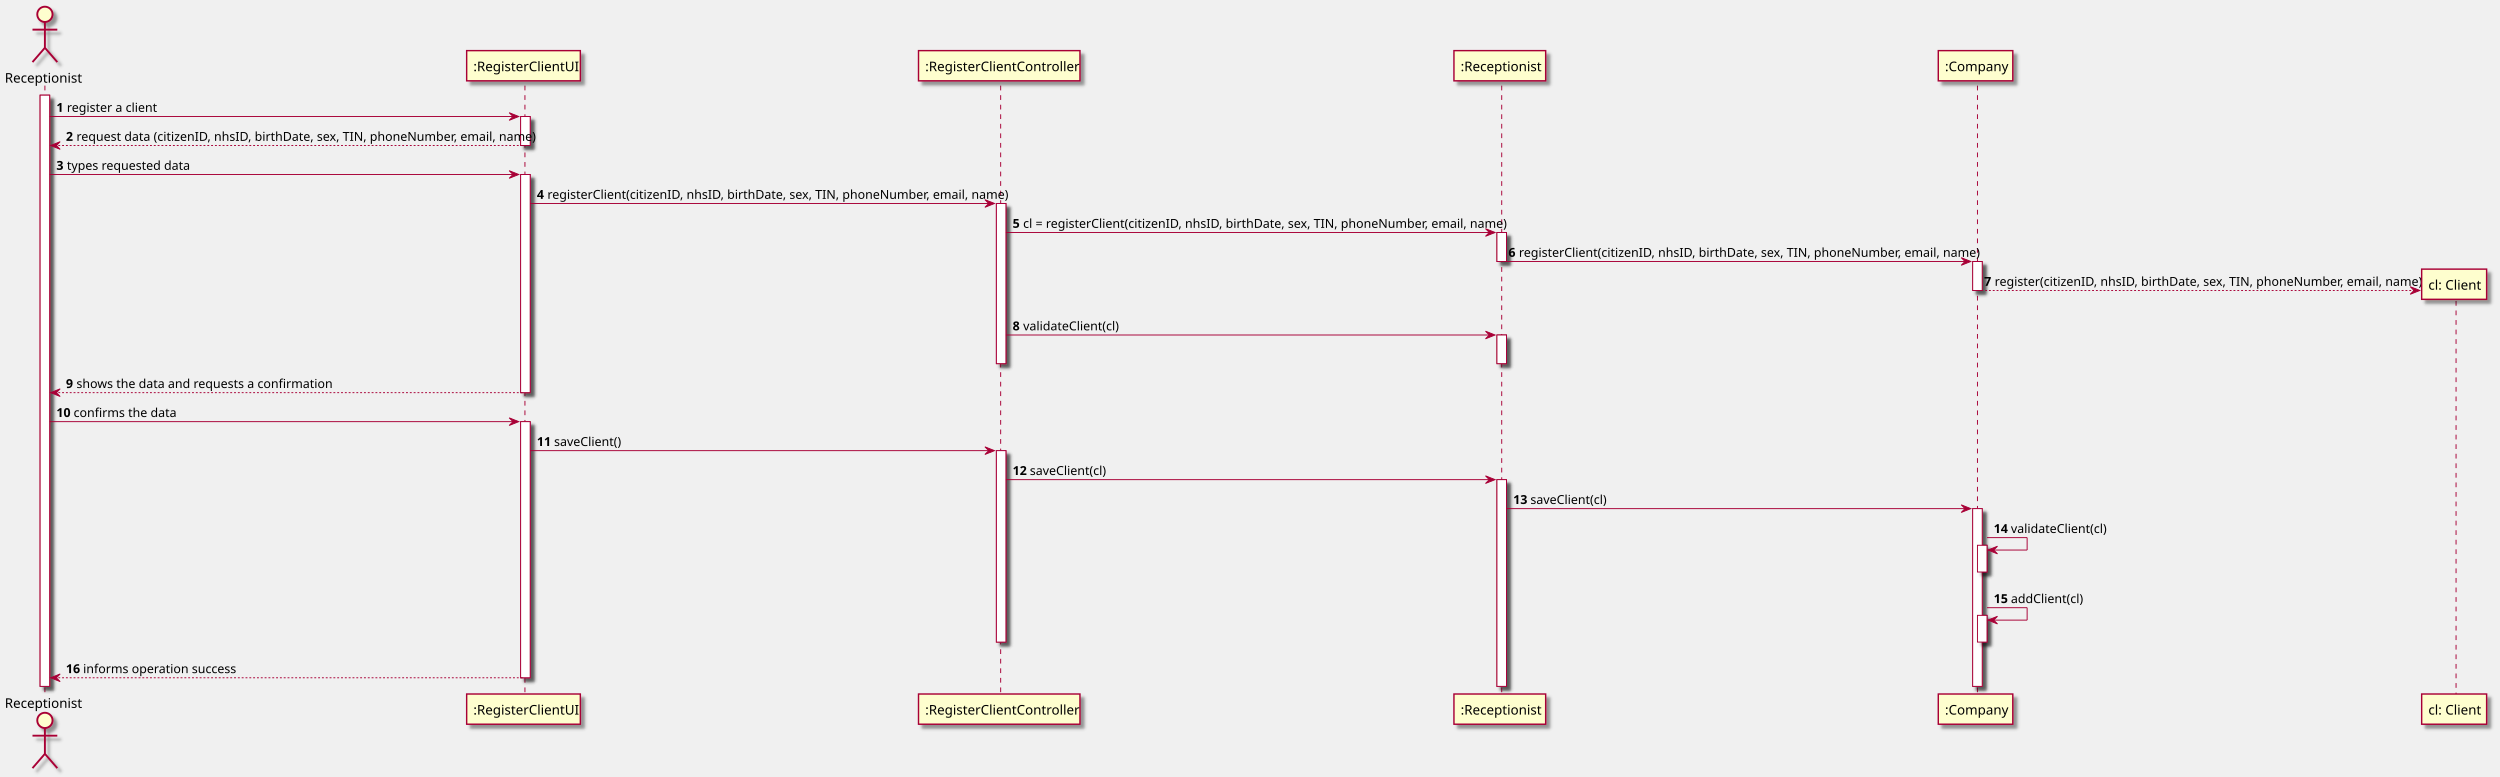
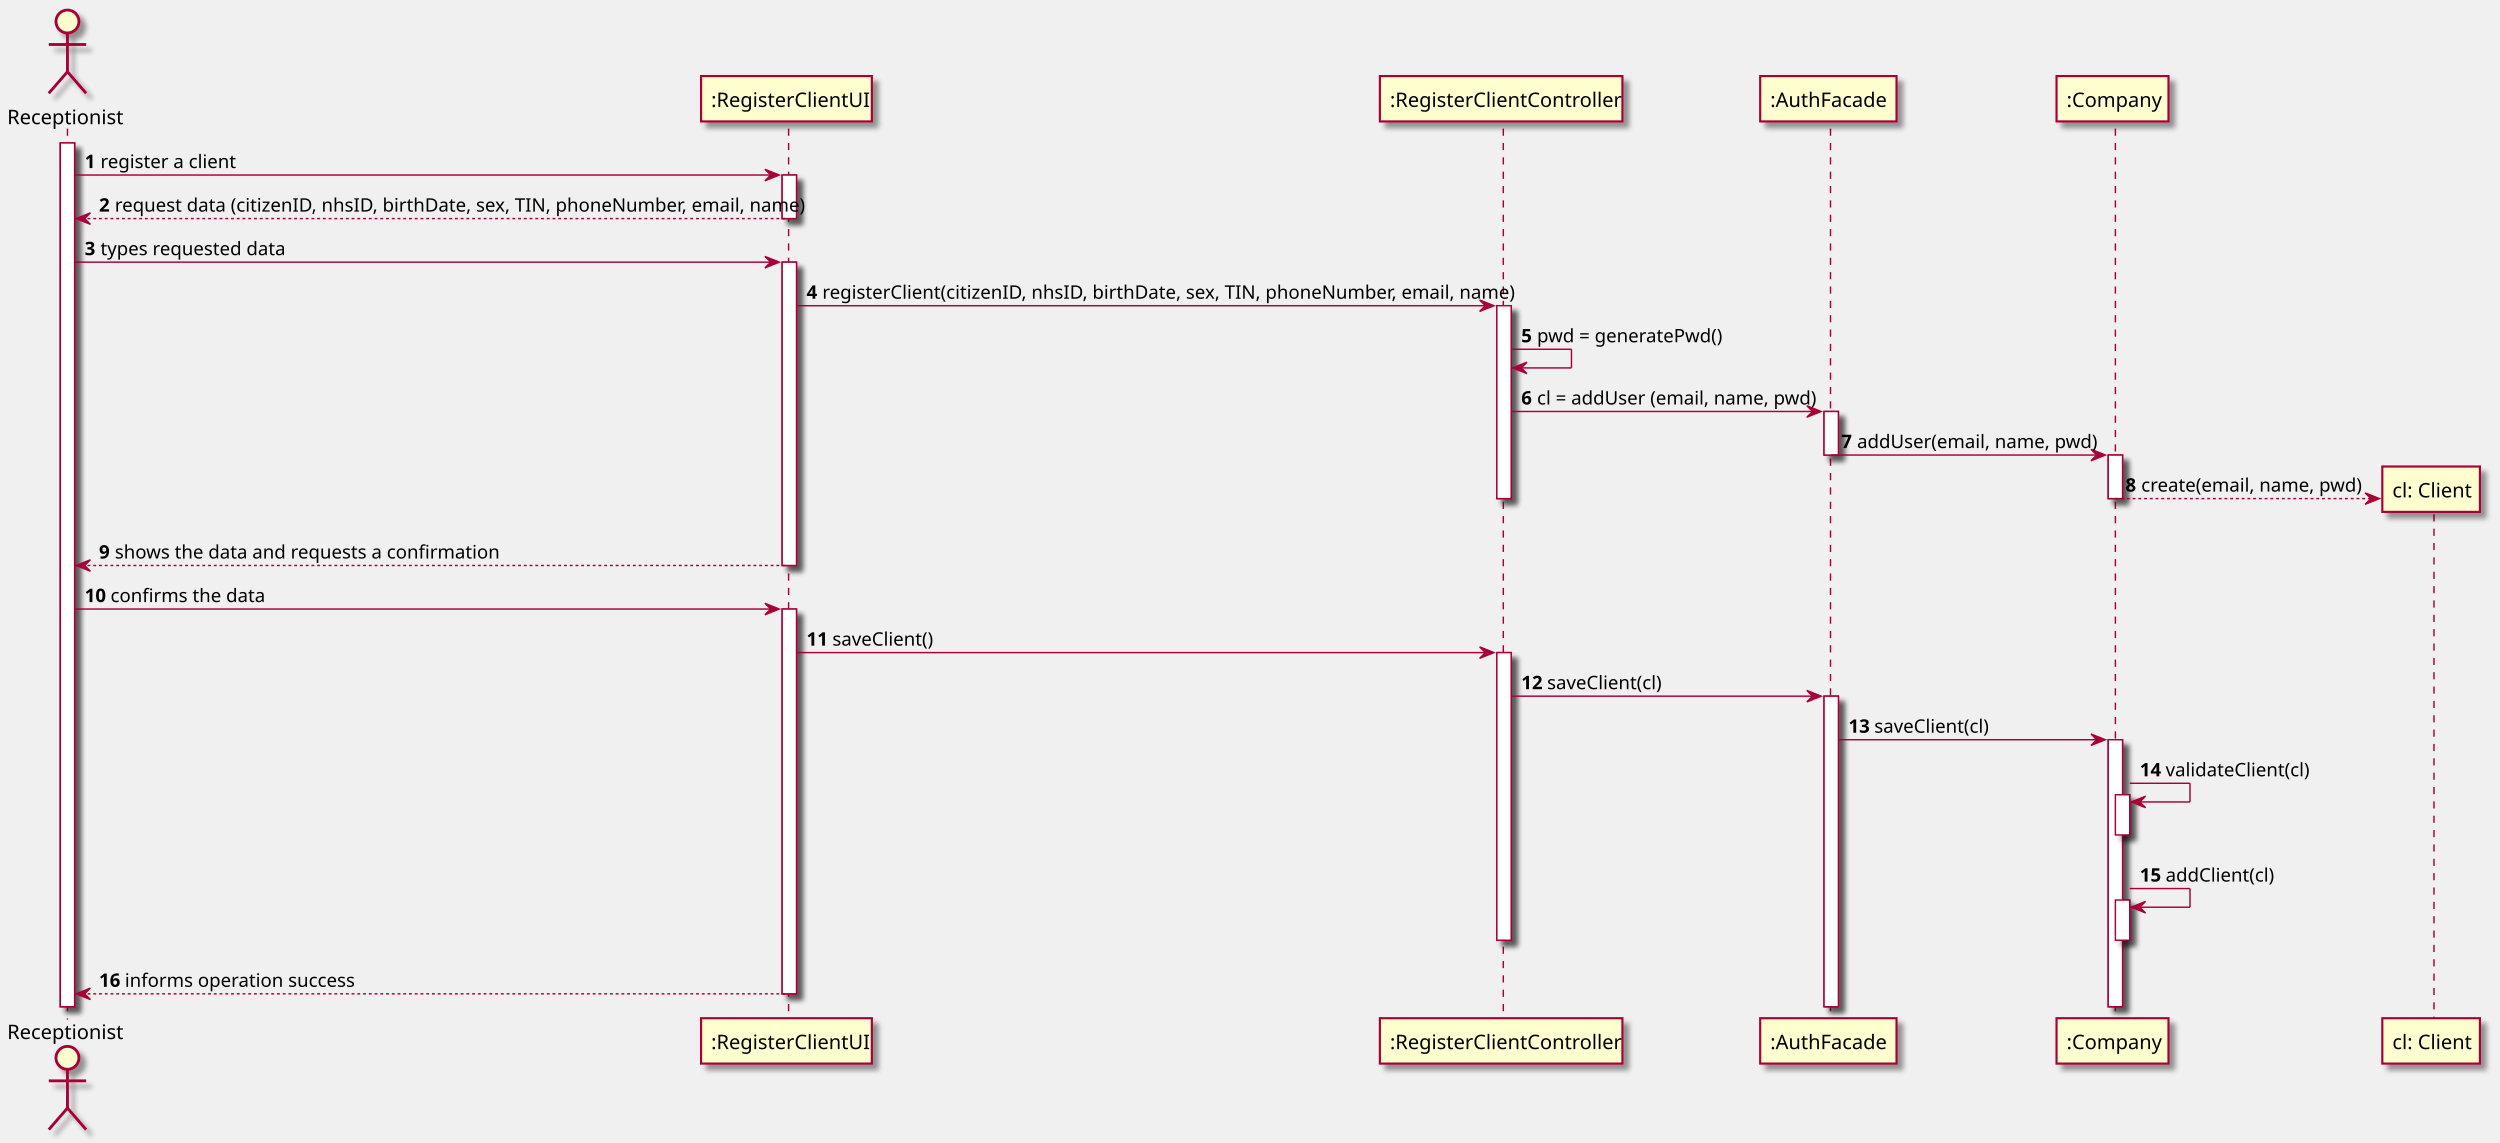
- <svg xmlns="http://www.w3.org/2000/svg" contentScriptType="application/ecmascript" contentStyleType="text/css" height="813px" preserveAspectRatio="none" style="width:2617px;height:813px;" version="1.1" viewBox="0 0 2617 813" width="2617px" zoomAndPan="magnify">
+ <svg xmlns="http://www.w3.org/2000/svg" contentScriptType="application/ecmascript" contentStyleType="text/css" height="796px" preserveAspectRatio="none" style="width:1742px;height:796px;" version="1.1" viewBox="0 0 1742 796" width="1742px" zoomAndPan="magnify">
  <defs>
-     <filter height="300%" id="fdkm8s56i7z54" width="300%" x="-1" y="-1">
+     <filter height="300%" id="fdp20mp8r92ll" width="300%" x="-1" y="-1">
      <feGaussianBlur result="blurOut" stdDeviation="2.0" />
      <feColorMatrix in="blurOut" result="blurOut2" type="matrix" values="0 0 0 0 0 0 0 0 0 0 0 0 0 0 0 0 0 0 .4 0" />
      <feOffset dx="4.0" dy="4.0" in="blurOut2" result="blurOut3" />
      <feBlend in="SourceGraphic" in2="blurOut3" mode="normal" />
    </filter>
  </defs>
  <g>
-     <rect fill="#FFFFFF" filter="url(#fdkm8s56i7z54)" height="618.883" style="stroke:#A80036;stroke-width:1.0;" width="10" x="42" y="99.609" />
-     <rect fill="#FFFFFF" filter="url(#fdkm8s56i7z54)" height="30.352" style="stroke:#A80036;stroke-width:1.0;" width="10" x="545" y="121.961" />
-     <rect fill="#FFFFFF" filter="url(#fdkm8s56i7z54)" height="228.367" style="stroke:#A80036;stroke-width:1.0;" width="10" x="545" y="182.664" />
-     <rect fill="#FFFFFF" filter="url(#fdkm8s56i7z54)" height="268.109" style="stroke:#A80036;stroke-width:1.0;" width="10" x="545" y="441.383" />
-     <rect fill="#FFFFFF" filter="url(#fdkm8s56i7z54)" height="167.664" style="stroke:#A80036;stroke-width:1.0;" width="10" x="1043" y="213.016" />
-     <rect fill="#FFFFFF" filter="url(#fdkm8s56i7z54)" height="200.406" style="stroke:#A80036;stroke-width:1.0;" width="10" x="1043" y="471.734" />
-     <rect fill="#FFFFFF" filter="url(#fdkm8s56i7z54)" height="30.352" style="stroke:#A80036;stroke-width:1.0;" width="10" x="1567" y="243.367" />
-     <rect fill="#FFFFFF" filter="url(#fdkm8s56i7z54)" height="30" style="stroke:#A80036;stroke-width:1.0;" width="10" x="1567" y="350.68" />
-     <rect fill="#FFFFFF" filter="url(#fdkm8s56i7z54)" height="216.406" style="stroke:#A80036;stroke-width:1.0;" width="10" x="1567" y="502.086" />
-     <rect fill="#FFFFFF" filter="url(#fdkm8s56i7z54)" height="30.352" style="stroke:#A80036;stroke-width:1.0;" width="10" x="2065" y="273.719" />
-     <rect fill="#FFFFFF" filter="url(#fdkm8s56i7z54)" height="186.055" style="stroke:#A80036;stroke-width:1.0;" width="10" x="2065" y="532.438" />
-     <rect fill="#FFFFFF" filter="url(#fdkm8s56i7z54)" height="28" style="stroke:#A80036;stroke-width:1.0;" width="10" x="2070" y="570.789" />
-     <rect fill="#FFFFFF" filter="url(#fdkm8s56i7z54)" height="28" style="stroke:#A80036;stroke-width:1.0;" width="10" x="2070" y="644.141" />
-     <line style="stroke:#A80036;stroke-width:1.0;stroke-dasharray:5.0,5.0;" x1="47" x2="47" y1="89.609" y2="727.492" />
-     <line style="stroke:#A80036;stroke-width:1.0;stroke-dasharray:5.0,5.0;" x1="549.5" x2="549.5" y1="89.609" y2="727.492" />
-     <line style="stroke:#A80036;stroke-width:1.0;stroke-dasharray:5.0,5.0;" x1="1047.5" x2="1047.5" y1="89.609" y2="727.492" />
-     <line style="stroke:#A80036;stroke-width:1.0;stroke-dasharray:5.0,5.0;" x1="1572" x2="1572" y1="89.609" y2="727.492" />
-     <line style="stroke:#A80036;stroke-width:1.0;stroke-dasharray:5.0,5.0;" x1="2070" x2="2070" y1="89.609" y2="727.492" />
-     <line style="stroke:#A80036;stroke-width:1.0;stroke-dasharray:5.0,5.0;" x1="2571" x2="2571" y1="315.023" y2="727.492" />
+     <rect fill="#FFFFFF" filter="url(#fdp20mp8r92ll)" height="601.883" style="stroke:#A80036;stroke-width:1.0;" width="10" x="42" y="99.609" />
+     <rect fill="#FFFFFF" filter="url(#fdp20mp8r92ll)" height="30.352" style="stroke:#A80036;stroke-width:1.0;" width="10" x="545" y="121.961" />
+     <rect fill="#FFFFFF" filter="url(#fdp20mp8r92ll)" height="211.367" style="stroke:#A80036;stroke-width:1.0;" width="10" x="545" y="182.664" />
+     <rect fill="#FFFFFF" filter="url(#fdp20mp8r92ll)" height="268.109" style="stroke:#A80036;stroke-width:1.0;" width="10" x="545" y="424.383" />
+     <rect fill="#FFFFFF" filter="url(#fdp20mp8r92ll)" height="134.406" style="stroke:#A80036;stroke-width:1.0;" width="10" x="1043" y="213.016" />
+     <rect fill="#FFFFFF" filter="url(#fdp20mp8r92ll)" height="200.406" style="stroke:#A80036;stroke-width:1.0;" width="10" x="1043" y="454.734" />
+     <rect fill="#FFFFFF" filter="url(#fdp20mp8r92ll)" height="30.352" style="stroke:#A80036;stroke-width:1.0;" width="10" x="1271" y="286.719" />
+     <rect fill="#FFFFFF" filter="url(#fdp20mp8r92ll)" height="216.406" style="stroke:#A80036;stroke-width:1.0;" width="10" x="1271" y="485.086" />
+     <rect fill="#FFFFFF" filter="url(#fdp20mp8r92ll)" height="30.352" style="stroke:#A80036;stroke-width:1.0;" width="10" x="1469" y="317.07" />
+     <rect fill="#FFFFFF" filter="url(#fdp20mp8r92ll)" height="186.055" style="stroke:#A80036;stroke-width:1.0;" width="10" x="1469" y="515.438" />
+     <rect fill="#FFFFFF" filter="url(#fdp20mp8r92ll)" height="28" style="stroke:#A80036;stroke-width:1.0;" width="10" x="1474" y="553.789" />
+     <rect fill="#FFFFFF" filter="url(#fdp20mp8r92ll)" height="28" style="stroke:#A80036;stroke-width:1.0;" width="10" x="1474" y="627.141" />
+     <line style="stroke:#A80036;stroke-width:1.0;stroke-dasharray:5.0,5.0;" x1="47" x2="47" y1="89.609" y2="710.492" />
+     <line style="stroke:#A80036;stroke-width:1.0;stroke-dasharray:5.0,5.0;" x1="549.5" x2="549.5" y1="89.609" y2="710.492" />
+     <line style="stroke:#A80036;stroke-width:1.0;stroke-dasharray:5.0,5.0;" x1="1047.5" x2="1047.5" y1="89.609" y2="710.492" />
+     <line style="stroke:#A80036;stroke-width:1.0;stroke-dasharray:5.0,5.0;" x1="1275.5" x2="1275.5" y1="89.609" y2="710.492" />
+     <line style="stroke:#A80036;stroke-width:1.0;stroke-dasharray:5.0,5.0;" x1="1474" x2="1474" y1="89.609" y2="710.492" />
+     <line style="stroke:#A80036;stroke-width:1.0;stroke-dasharray:5.0,5.0;" x1="1696" x2="1696" y1="358.375" y2="710.492" />
    <text fill="#000000" font-family="sans-serif" font-size="14" lengthAdjust="spacing" textLength="78" x="5" y="86.533">Receptionist</text>
-     <ellipse cx="47" cy="15" fill="#FEFECE" filter="url(#fdkm8s56i7z54)" rx="8" ry="8" style="stroke:#A80036;stroke-width:2.0;" />
-     <path d="M47,23 L47,50 M34,31 L60,31 M47,50 L34,65 M47,50 L60,65 " fill="none" filter="url(#fdkm8s56i7z54)" style="stroke:#A80036;stroke-width:2.0;" />
-     <text fill="#000000" font-family="sans-serif" font-size="14" lengthAdjust="spacing" textLength="78" x="5" y="741.025">Receptionist</text>
-     <ellipse cx="47" cy="754.102" fill="#FEFECE" filter="url(#fdkm8s56i7z54)" rx="8" ry="8" style="stroke:#A80036;stroke-width:2.0;" />
-     <path d="M47,762.102 L47,789.102 M34,770.102 L60,770.102 M47,789.102 L34,804.102 M47,789.102 L60,804.102 " fill="none" filter="url(#fdkm8s56i7z54)" style="stroke:#A80036;stroke-width:2.0;" />
-     <rect fill="#FEFECE" filter="url(#fdkm8s56i7z54)" height="31.609" style="stroke:#A80036;stroke-width:1.5;" width="119" x="488.5" y="53" />
+     <ellipse cx="47" cy="15" fill="#FEFECE" filter="url(#fdp20mp8r92ll)" rx="8" ry="8" style="stroke:#A80036;stroke-width:2.0;" />
+     <path d="M47,23 L47,50 M34,31 L60,31 M47,50 L34,65 M47,50 L60,65 " fill="none" filter="url(#fdp20mp8r92ll)" style="stroke:#A80036;stroke-width:2.0;" />
+     <text fill="#000000" font-family="sans-serif" font-size="14" lengthAdjust="spacing" textLength="78" x="5" y="724.025">Receptionist</text>
+     <ellipse cx="47" cy="737.102" fill="#FEFECE" filter="url(#fdp20mp8r92ll)" rx="8" ry="8" style="stroke:#A80036;stroke-width:2.0;" />
+     <path d="M47,745.102 L47,772.102 M34,753.102 L60,753.102 M47,772.102 L34,787.102 M47,772.102 L60,787.102 " fill="none" filter="url(#fdp20mp8r92ll)" style="stroke:#A80036;stroke-width:2.0;" />
+     <rect fill="#FEFECE" filter="url(#fdp20mp8r92ll)" height="31.609" style="stroke:#A80036;stroke-width:1.5;" width="119" x="488.5" y="53" />
    <text fill="#000000" font-family="sans-serif" font-size="14" lengthAdjust="spacing" textLength="105" x="495.5" y="74.533">:RegisterClientUI</text>
-     <rect fill="#FEFECE" filter="url(#fdkm8s56i7z54)" height="31.609" style="stroke:#A80036;stroke-width:1.5;" width="119" x="488.5" y="726.492" />
-     <text fill="#000000" font-family="sans-serif" font-size="14" lengthAdjust="spacing" textLength="105" x="495.5" y="748.025">:RegisterClientUI</text>
-     <rect fill="#FEFECE" filter="url(#fdkm8s56i7z54)" height="31.609" style="stroke:#A80036;stroke-width:1.5;" width="169" x="961.5" y="53" />
+     <rect fill="#FEFECE" filter="url(#fdp20mp8r92ll)" height="31.609" style="stroke:#A80036;stroke-width:1.5;" width="119" x="488.5" y="709.492" />
+     <text fill="#000000" font-family="sans-serif" font-size="14" lengthAdjust="spacing" textLength="105" x="495.5" y="731.025">:RegisterClientUI</text>
+     <rect fill="#FEFECE" filter="url(#fdp20mp8r92ll)" height="31.609" style="stroke:#A80036;stroke-width:1.5;" width="169" x="961.5" y="53" />
    <text fill="#000000" font-family="sans-serif" font-size="14" lengthAdjust="spacing" textLength="155" x="968.5" y="74.533">:RegisterClientController</text>
-     <rect fill="#FEFECE" filter="url(#fdkm8s56i7z54)" height="31.609" style="stroke:#A80036;stroke-width:1.5;" width="169" x="961.5" y="726.492" />
-     <text fill="#000000" font-family="sans-serif" font-size="14" lengthAdjust="spacing" textLength="155" x="968.5" y="748.025">:RegisterClientController</text>
-     <rect fill="#FEFECE" filter="url(#fdkm8s56i7z54)" height="31.609" style="stroke:#A80036;stroke-width:1.5;" width="96" x="1522" y="53" />
-     <text fill="#000000" font-family="sans-serif" font-size="14" lengthAdjust="spacing" textLength="82" x="1529" y="74.533">:Receptionist</text>
-     <rect fill="#FEFECE" filter="url(#fdkm8s56i7z54)" height="31.609" style="stroke:#A80036;stroke-width:1.5;" width="96" x="1522" y="726.492" />
-     <text fill="#000000" font-family="sans-serif" font-size="14" lengthAdjust="spacing" textLength="82" x="1529" y="748.025">:Receptionist</text>
-     <rect fill="#FEFECE" filter="url(#fdkm8s56i7z54)" height="31.609" style="stroke:#A80036;stroke-width:1.5;" width="78" x="2029" y="53" />
-     <text fill="#000000" font-family="sans-serif" font-size="14" lengthAdjust="spacing" textLength="64" x="2036" y="74.533">:Company</text>
-     <rect fill="#FEFECE" filter="url(#fdkm8s56i7z54)" height="31.609" style="stroke:#A80036;stroke-width:1.5;" width="78" x="2029" y="726.492" />
-     <text fill="#000000" font-family="sans-serif" font-size="14" lengthAdjust="spacing" textLength="64" x="2036" y="748.025">:Company</text>
-     <rect fill="#FEFECE" filter="url(#fdkm8s56i7z54)" height="31.609" style="stroke:#A80036;stroke-width:1.5;" width="68" x="2535" y="726.492" />
-     <text fill="#000000" font-family="sans-serif" font-size="14" lengthAdjust="spacing" textLength="54" x="2542" y="748.025">cl: Client</text>
-     <rect fill="#FFFFFF" filter="url(#fdkm8s56i7z54)" height="618.883" style="stroke:#A80036;stroke-width:1.0;" width="10" x="42" y="99.609" />
-     <rect fill="#FFFFFF" filter="url(#fdkm8s56i7z54)" height="30.352" style="stroke:#A80036;stroke-width:1.0;" width="10" x="545" y="121.961" />
-     <rect fill="#FFFFFF" filter="url(#fdkm8s56i7z54)" height="228.367" style="stroke:#A80036;stroke-width:1.0;" width="10" x="545" y="182.664" />
-     <rect fill="#FFFFFF" filter="url(#fdkm8s56i7z54)" height="268.109" style="stroke:#A80036;stroke-width:1.0;" width="10" x="545" y="441.383" />
-     <rect fill="#FFFFFF" filter="url(#fdkm8s56i7z54)" height="167.664" style="stroke:#A80036;stroke-width:1.0;" width="10" x="1043" y="213.016" />
-     <rect fill="#FFFFFF" filter="url(#fdkm8s56i7z54)" height="200.406" style="stroke:#A80036;stroke-width:1.0;" width="10" x="1043" y="471.734" />
-     <rect fill="#FFFFFF" filter="url(#fdkm8s56i7z54)" height="30.352" style="stroke:#A80036;stroke-width:1.0;" width="10" x="1567" y="243.367" />
-     <rect fill="#FFFFFF" filter="url(#fdkm8s56i7z54)" height="30" style="stroke:#A80036;stroke-width:1.0;" width="10" x="1567" y="350.68" />
-     <rect fill="#FFFFFF" filter="url(#fdkm8s56i7z54)" height="216.406" style="stroke:#A80036;stroke-width:1.0;" width="10" x="1567" y="502.086" />
-     <rect fill="#FFFFFF" filter="url(#fdkm8s56i7z54)" height="30.352" style="stroke:#A80036;stroke-width:1.0;" width="10" x="2065" y="273.719" />
-     <rect fill="#FFFFFF" filter="url(#fdkm8s56i7z54)" height="186.055" style="stroke:#A80036;stroke-width:1.0;" width="10" x="2065" y="532.438" />
-     <rect fill="#FFFFFF" filter="url(#fdkm8s56i7z54)" height="28" style="stroke:#A80036;stroke-width:1.0;" width="10" x="2070" y="570.789" />
-     <rect fill="#FFFFFF" filter="url(#fdkm8s56i7z54)" height="28" style="stroke:#A80036;stroke-width:1.0;" width="10" x="2070" y="644.141" />
+     <rect fill="#FEFECE" filter="url(#fdp20mp8r92ll)" height="31.609" style="stroke:#A80036;stroke-width:1.5;" width="169" x="961.5" y="709.492" />
+     <text fill="#000000" font-family="sans-serif" font-size="14" lengthAdjust="spacing" textLength="155" x="968.5" y="731.025">:RegisterClientController</text>
+     <rect fill="#FEFECE" filter="url(#fdp20mp8r92ll)" height="31.609" style="stroke:#A80036;stroke-width:1.5;" width="95" x="1226.5" y="53" />
+     <text fill="#000000" font-family="sans-serif" font-size="14" lengthAdjust="spacing" textLength="81" x="1233.5" y="74.533">:AuthFacade</text>
+     <rect fill="#FEFECE" filter="url(#fdp20mp8r92ll)" height="31.609" style="stroke:#A80036;stroke-width:1.5;" width="95" x="1226.5" y="709.492" />
+     <text fill="#000000" font-family="sans-serif" font-size="14" lengthAdjust="spacing" textLength="81" x="1233.5" y="731.025">:AuthFacade</text>
+     <rect fill="#FEFECE" filter="url(#fdp20mp8r92ll)" height="31.609" style="stroke:#A80036;stroke-width:1.5;" width="78" x="1433" y="53" />
+     <text fill="#000000" font-family="sans-serif" font-size="14" lengthAdjust="spacing" textLength="64" x="1440" y="74.533">:Company</text>
+     <rect fill="#FEFECE" filter="url(#fdp20mp8r92ll)" height="31.609" style="stroke:#A80036;stroke-width:1.5;" width="78" x="1433" y="709.492" />
+     <text fill="#000000" font-family="sans-serif" font-size="14" lengthAdjust="spacing" textLength="64" x="1440" y="731.025">:Company</text>
+     <rect fill="#FEFECE" filter="url(#fdp20mp8r92ll)" height="31.609" style="stroke:#A80036;stroke-width:1.5;" width="68" x="1660" y="709.492" />
+     <text fill="#000000" font-family="sans-serif" font-size="14" lengthAdjust="spacing" textLength="54" x="1667" y="731.025">cl: Client</text>
+     <rect fill="#FFFFFF" filter="url(#fdp20mp8r92ll)" height="601.883" style="stroke:#A80036;stroke-width:1.0;" width="10" x="42" y="99.609" />
+     <rect fill="#FFFFFF" filter="url(#fdp20mp8r92ll)" height="30.352" style="stroke:#A80036;stroke-width:1.0;" width="10" x="545" y="121.961" />
+     <rect fill="#FFFFFF" filter="url(#fdp20mp8r92ll)" height="211.367" style="stroke:#A80036;stroke-width:1.0;" width="10" x="545" y="182.664" />
+     <rect fill="#FFFFFF" filter="url(#fdp20mp8r92ll)" height="268.109" style="stroke:#A80036;stroke-width:1.0;" width="10" x="545" y="424.383" />
+     <rect fill="#FFFFFF" filter="url(#fdp20mp8r92ll)" height="134.406" style="stroke:#A80036;stroke-width:1.0;" width="10" x="1043" y="213.016" />
+     <rect fill="#FFFFFF" filter="url(#fdp20mp8r92ll)" height="200.406" style="stroke:#A80036;stroke-width:1.0;" width="10" x="1043" y="454.734" />
+     <rect fill="#FFFFFF" filter="url(#fdp20mp8r92ll)" height="30.352" style="stroke:#A80036;stroke-width:1.0;" width="10" x="1271" y="286.719" />
+     <rect fill="#FFFFFF" filter="url(#fdp20mp8r92ll)" height="216.406" style="stroke:#A80036;stroke-width:1.0;" width="10" x="1271" y="485.086" />
+     <rect fill="#FFFFFF" filter="url(#fdp20mp8r92ll)" height="30.352" style="stroke:#A80036;stroke-width:1.0;" width="10" x="1469" y="317.07" />
+     <rect fill="#FFFFFF" filter="url(#fdp20mp8r92ll)" height="186.055" style="stroke:#A80036;stroke-width:1.0;" width="10" x="1469" y="515.438" />
+     <rect fill="#FFFFFF" filter="url(#fdp20mp8r92ll)" height="28" style="stroke:#A80036;stroke-width:1.0;" width="10" x="1474" y="553.789" />
+     <rect fill="#FFFFFF" filter="url(#fdp20mp8r92ll)" height="28" style="stroke:#A80036;stroke-width:1.0;" width="10" x="1474" y="627.141" />
    <polygon fill="#A80036" points="533,117.961,543,121.961,533,125.961,537,121.961" style="stroke:#A80036;stroke-width:1.0;" />
    <line style="stroke:#A80036;stroke-width:1.0;" x1="52" x2="539" y1="121.961" y2="121.961" />
    <text fill="#000000" font-family="sans-serif" font-size="13" font-weight="bold" lengthAdjust="spacing" textLength="7" x="59" y="117.105">1</text>
    <text fill="#000000" font-family="sans-serif" font-size="13" lengthAdjust="spacing" textLength="89" x="70" y="117.105">register a client</text>
    <polygon fill="#A80036" points="63,148.312,53,152.312,63,156.312,59,152.312" style="stroke:#A80036;stroke-width:1.0;" />
    <line style="stroke:#A80036;stroke-width:1.0;stroke-dasharray:2.0,2.0;" x1="57" x2="549" y1="152.312" y2="152.312" />
    <text fill="#000000" font-family="sans-serif" font-size="13" font-weight="bold" lengthAdjust="spacing" textLength="7" x="69" y="147.456">2</text>
    <text fill="#000000" font-family="sans-serif" font-size="13" lengthAdjust="spacing" textLength="458" x="80" y="147.456">request data (citizenID, nhsID, birthDate, sex, TIN, phoneNumber, email, name)</text>
    <polygon fill="#A80036" points="533,178.664,543,182.664,533,186.664,537,182.664" style="stroke:#A80036;stroke-width:1.0;" />
    <line style="stroke:#A80036;stroke-width:1.0;" x1="52" x2="539" y1="182.664" y2="182.664" />
    <text fill="#000000" font-family="sans-serif" font-size="13" font-weight="bold" lengthAdjust="spacing" textLength="7" x="59" y="177.808">3</text>
    <text fill="#000000" font-family="sans-serif" font-size="13" lengthAdjust="spacing" textLength="122" x="70" y="177.808">types requested data</text>
    <polygon fill="#A80036" points="1031,209.016,1041,213.016,1031,217.016,1035,213.016" style="stroke:#A80036;stroke-width:1.0;" />
    <line style="stroke:#A80036;stroke-width:1.0;" x1="555" x2="1037" y1="213.016" y2="213.016" />
    <text fill="#000000" font-family="sans-serif" font-size="13" font-weight="bold" lengthAdjust="spacing" textLength="7" x="562" y="208.159">4</text>
    <text fill="#000000" font-family="sans-serif" font-size="13" lengthAdjust="spacing" textLength="458" x="573" y="208.159">registerClient(citizenID, nhsID, birthDate, sex, TIN, phoneNumber, email, name)</text>
-     <polygon fill="#A80036" points="1555,239.367,1565,243.367,1555,247.367,1559,243.367" style="stroke:#A80036;stroke-width:1.0;" />
-     <line style="stroke:#A80036;stroke-width:1.0;" x1="1053" x2="1561" y1="243.367" y2="243.367" />
+     <line style="stroke:#A80036;stroke-width:1.0;" x1="1053" x2="1095" y1="243.367" y2="243.367" />
+     <line style="stroke:#A80036;stroke-width:1.0;" x1="1095" x2="1095" y1="243.367" y2="256.367" />
+     <line style="stroke:#A80036;stroke-width:1.0;" x1="1054" x2="1095" y1="256.367" y2="256.367" />
+     <polygon fill="#A80036" points="1064,252.367,1054,256.367,1064,260.367,1060,256.367" style="stroke:#A80036;stroke-width:1.0;" />
    <text fill="#000000" font-family="sans-serif" font-size="13" font-weight="bold" lengthAdjust="spacing" textLength="7" x="1060" y="238.511">5</text>
-     <text fill="#000000" font-family="sans-serif" font-size="13" lengthAdjust="spacing" textLength="484" x="1071" y="238.511">cl = registerClient(citizenID, nhsID, birthDate, sex, TIN, phoneNumber, email, name)</text>
-     <polygon fill="#A80036" points="2053,269.719,2063,273.719,2053,277.719,2057,273.719" style="stroke:#A80036;stroke-width:1.0;" />
-     <line style="stroke:#A80036;stroke-width:1.0;" x1="1572" x2="2059" y1="273.719" y2="273.719" />
-     <text fill="#000000" font-family="sans-serif" font-size="13" font-weight="bold" lengthAdjust="spacing" textLength="7" x="1579" y="268.862">6</text>
-     <text fill="#000000" font-family="sans-serif" font-size="13" lengthAdjust="spacing" textLength="458" x="1590" y="268.862">registerClient(citizenID, nhsID, birthDate, sex, TIN, phoneNumber, email, name)</text>
-     <polygon fill="#A80036" points="2523,300.07,2533,304.07,2523,308.07,2527,304.07" style="stroke:#A80036;stroke-width:1.0;" />
-     <line style="stroke:#A80036;stroke-width:1.0;stroke-dasharray:2.0,2.0;" x1="2070" x2="2529" y1="304.07" y2="304.07" />
-     <text fill="#000000" font-family="sans-serif" font-size="13" font-weight="bold" lengthAdjust="spacing" textLength="7" x="2077" y="299.214">7</text>
-     <text fill="#000000" font-family="sans-serif" font-size="13" lengthAdjust="spacing" textLength="425" x="2088" y="299.214">register(citizenID, nhsID, birthDate, sex, TIN, phoneNumber, email, name)</text>
-     <rect fill="#FEFECE" filter="url(#fdkm8s56i7z54)" height="31.609" style="stroke:#A80036;stroke-width:1.5;" width="68" x="2535" y="281.719" />
-     <text fill="#000000" font-family="sans-serif" font-size="14" lengthAdjust="spacing" textLength="54" x="2542" y="303.252">cl: Client</text>
-     <polygon fill="#A80036" points="1555,346.68,1565,350.68,1555,354.68,1559,350.68" style="stroke:#A80036;stroke-width:1.0;" />
-     <line style="stroke:#A80036;stroke-width:1.0;" x1="1053" x2="1561" y1="350.68" y2="350.68" />
-     <text fill="#000000" font-family="sans-serif" font-size="13" font-weight="bold" lengthAdjust="spacing" textLength="7" x="1060" y="345.823">8</text>
-     <text fill="#000000" font-family="sans-serif" font-size="13" lengthAdjust="spacing" textLength="94" x="1071" y="345.823">validateClient(cl)</text>
-     <polygon fill="#A80036" points="63,407.031,53,411.031,63,415.031,59,411.031" style="stroke:#A80036;stroke-width:1.0;" />
-     <line style="stroke:#A80036;stroke-width:1.0;stroke-dasharray:2.0,2.0;" x1="57" x2="549" y1="411.031" y2="411.031" />
-     <text fill="#000000" font-family="sans-serif" font-size="13" font-weight="bold" lengthAdjust="spacing" textLength="7" x="69" y="406.175">9</text>
-     <text fill="#000000" font-family="sans-serif" font-size="13" lengthAdjust="spacing" textLength="252" x="80" y="406.175">shows the data and requests a confirmation</text>
-     <polygon fill="#A80036" points="533,437.383,543,441.383,533,445.383,537,441.383" style="stroke:#A80036;stroke-width:1.0;" />
-     <line style="stroke:#A80036;stroke-width:1.0;" x1="52" x2="539" y1="441.383" y2="441.383" />
-     <text fill="#000000" font-family="sans-serif" font-size="13" font-weight="bold" lengthAdjust="spacing" textLength="14" x="59" y="436.526">10</text>
-     <text fill="#000000" font-family="sans-serif" font-size="13" lengthAdjust="spacing" textLength="100" x="77" y="436.526">confirms the data</text>
-     <polygon fill="#A80036" points="1031,467.734,1041,471.734,1031,475.734,1035,471.734" style="stroke:#A80036;stroke-width:1.0;" />
-     <line style="stroke:#A80036;stroke-width:1.0;" x1="555" x2="1037" y1="471.734" y2="471.734" />
-     <text fill="#000000" font-family="sans-serif" font-size="13" font-weight="bold" lengthAdjust="spacing" textLength="14" x="562" y="466.878">11</text>
-     <text fill="#000000" font-family="sans-serif" font-size="13" lengthAdjust="spacing" textLength="67" x="580" y="466.878">saveClient()</text>
-     <polygon fill="#A80036" points="1555,498.086,1565,502.086,1555,506.086,1559,502.086" style="stroke:#A80036;stroke-width:1.0;" />
-     <line style="stroke:#A80036;stroke-width:1.0;" x1="1053" x2="1561" y1="502.086" y2="502.086" />
-     <text fill="#000000" font-family="sans-serif" font-size="13" font-weight="bold" lengthAdjust="spacing" textLength="14" x="1060" y="497.229">12</text>
-     <text fill="#000000" font-family="sans-serif" font-size="13" lengthAdjust="spacing" textLength="77" x="1078" y="497.229">saveClient(cl)</text>
-     <polygon fill="#A80036" points="2053,528.438,2063,532.438,2053,536.438,2057,532.438" style="stroke:#A80036;stroke-width:1.0;" />
-     <line style="stroke:#A80036;stroke-width:1.0;" x1="1577" x2="2059" y1="532.438" y2="532.438" />
-     <text fill="#000000" font-family="sans-serif" font-size="13" font-weight="bold" lengthAdjust="spacing" textLength="14" x="1584" y="527.581">13</text>
-     <text fill="#000000" font-family="sans-serif" font-size="13" lengthAdjust="spacing" textLength="77" x="1602" y="527.581">saveClient(cl)</text>
-     <line style="stroke:#A80036;stroke-width:1.0;" x1="2080" x2="2122" y1="562.789" y2="562.789" />
-     <line style="stroke:#A80036;stroke-width:1.0;" x1="2122" x2="2122" y1="562.789" y2="575.789" />
-     <line style="stroke:#A80036;stroke-width:1.0;" x1="2081" x2="2122" y1="575.789" y2="575.789" />
-     <polygon fill="#A80036" points="2091,571.789,2081,575.789,2091,579.789,2087,575.789" style="stroke:#A80036;stroke-width:1.0;" />
-     <text fill="#000000" font-family="sans-serif" font-size="13" font-weight="bold" lengthAdjust="spacing" textLength="14" x="2087" y="557.933">14</text>
-     <text fill="#000000" font-family="sans-serif" font-size="13" lengthAdjust="spacing" textLength="94" x="2105" y="557.933">validateClient(cl)</text>
-     <line style="stroke:#A80036;stroke-width:1.0;" x1="2080" x2="2122" y1="636.141" y2="636.141" />
-     <line style="stroke:#A80036;stroke-width:1.0;" x1="2122" x2="2122" y1="636.141" y2="649.141" />
-     <line style="stroke:#A80036;stroke-width:1.0;" x1="2081" x2="2122" y1="649.141" y2="649.141" />
-     <polygon fill="#A80036" points="2091,645.141,2081,649.141,2091,653.141,2087,649.141" style="stroke:#A80036;stroke-width:1.0;" />
-     <text fill="#000000" font-family="sans-serif" font-size="13" font-weight="bold" lengthAdjust="spacing" textLength="14" x="2087" y="631.284">15</text>
-     <text fill="#000000" font-family="sans-serif" font-size="13" lengthAdjust="spacing" textLength="72" x="2105" y="631.284">addClient(cl)</text>
-     <polygon fill="#A80036" points="63,705.492,53,709.492,63,713.492,59,709.492" style="stroke:#A80036;stroke-width:1.0;" />
-     <line style="stroke:#A80036;stroke-width:1.0;stroke-dasharray:2.0,2.0;" x1="57" x2="549" y1="709.492" y2="709.492" />
-     <text fill="#000000" font-family="sans-serif" font-size="13" font-weight="bold" lengthAdjust="spacing" textLength="14" x="69" y="704.636">16</text>
-     <text fill="#000000" font-family="sans-serif" font-size="13" lengthAdjust="spacing" textLength="152" x="87" y="704.636">informs operation success</text>
+     <text fill="#000000" font-family="sans-serif" font-size="13" lengthAdjust="spacing" textLength="122" x="1071" y="238.511">pwd = generatePwd()</text>
+     <polygon fill="#A80036" points="1259,282.719,1269,286.719,1259,290.719,1263,286.719" style="stroke:#A80036;stroke-width:1.0;" />
+     <line style="stroke:#A80036;stroke-width:1.0;" x1="1053" x2="1265" y1="286.719" y2="286.719" />
+     <text fill="#000000" font-family="sans-serif" font-size="13" font-weight="bold" lengthAdjust="spacing" textLength="7" x="1060" y="281.862">6</text>
+     <text fill="#000000" font-family="sans-serif" font-size="13" lengthAdjust="spacing" textLength="188" x="1071" y="281.862">cl = addUser (email, name, pwd)</text>
+     <polygon fill="#A80036" points="1457,313.07,1467,317.07,1457,321.07,1461,317.07" style="stroke:#A80036;stroke-width:1.0;" />
+     <line style="stroke:#A80036;stroke-width:1.0;" x1="1276" x2="1463" y1="317.07" y2="317.07" />
+     <text fill="#000000" font-family="sans-serif" font-size="13" font-weight="bold" lengthAdjust="spacing" textLength="7" x="1283" y="312.214">7</text>
+     <text fill="#000000" font-family="sans-serif" font-size="13" lengthAdjust="spacing" textLength="158" x="1294" y="312.214">addUser(email, name, pwd)</text>
+     <polygon fill="#A80036" points="1648,343.422,1658,347.422,1648,351.422,1652,347.422" style="stroke:#A80036;stroke-width:1.0;" />
+     <line style="stroke:#A80036;stroke-width:1.0;stroke-dasharray:2.0,2.0;" x1="1474" x2="1654" y1="347.422" y2="347.422" />
+     <text fill="#000000" font-family="sans-serif" font-size="13" font-weight="bold" lengthAdjust="spacing" textLength="7" x="1481" y="342.565">8</text>
+     <text fill="#000000" font-family="sans-serif" font-size="13" lengthAdjust="spacing" textLength="146" x="1492" y="342.565">create(email, name, pwd)</text>
+     <rect fill="#FEFECE" filter="url(#fdp20mp8r92ll)" height="31.609" style="stroke:#A80036;stroke-width:1.5;" width="68" x="1660" y="325.07" />
+     <text fill="#000000" font-family="sans-serif" font-size="14" lengthAdjust="spacing" textLength="54" x="1667" y="346.603">cl: Client</text>
+     <polygon fill="#A80036" points="63,390.031,53,394.031,63,398.031,59,394.031" style="stroke:#A80036;stroke-width:1.0;" />
+     <line style="stroke:#A80036;stroke-width:1.0;stroke-dasharray:2.0,2.0;" x1="57" x2="549" y1="394.031" y2="394.031" />
+     <text fill="#000000" font-family="sans-serif" font-size="13" font-weight="bold" lengthAdjust="spacing" textLength="7" x="69" y="389.175">9</text>
+     <text fill="#000000" font-family="sans-serif" font-size="13" lengthAdjust="spacing" textLength="252" x="80" y="389.175">shows the data and requests a confirmation</text>
+     <polygon fill="#A80036" points="533,420.383,543,424.383,533,428.383,537,424.383" style="stroke:#A80036;stroke-width:1.0;" />
+     <line style="stroke:#A80036;stroke-width:1.0;" x1="52" x2="539" y1="424.383" y2="424.383" />
+     <text fill="#000000" font-family="sans-serif" font-size="13" font-weight="bold" lengthAdjust="spacing" textLength="14" x="59" y="419.526">10</text>
+     <text fill="#000000" font-family="sans-serif" font-size="13" lengthAdjust="spacing" textLength="100" x="77" y="419.526">confirms the data</text>
+     <polygon fill="#A80036" points="1031,450.734,1041,454.734,1031,458.734,1035,454.734" style="stroke:#A80036;stroke-width:1.0;" />
+     <line style="stroke:#A80036;stroke-width:1.0;" x1="555" x2="1037" y1="454.734" y2="454.734" />
+     <text fill="#000000" font-family="sans-serif" font-size="13" font-weight="bold" lengthAdjust="spacing" textLength="14" x="562" y="449.878">11</text>
+     <text fill="#000000" font-family="sans-serif" font-size="13" lengthAdjust="spacing" textLength="67" x="580" y="449.878">saveClient()</text>
+     <polygon fill="#A80036" points="1259,481.086,1269,485.086,1259,489.086,1263,485.086" style="stroke:#A80036;stroke-width:1.0;" />
+     <line style="stroke:#A80036;stroke-width:1.0;" x1="1053" x2="1265" y1="485.086" y2="485.086" />
+     <text fill="#000000" font-family="sans-serif" font-size="13" font-weight="bold" lengthAdjust="spacing" textLength="14" x="1060" y="480.229">12</text>
+     <text fill="#000000" font-family="sans-serif" font-size="13" lengthAdjust="spacing" textLength="77" x="1078" y="480.229">saveClient(cl)</text>
+     <polygon fill="#A80036" points="1457,511.438,1467,515.438,1457,519.438,1461,515.438" style="stroke:#A80036;stroke-width:1.0;" />
+     <line style="stroke:#A80036;stroke-width:1.0;" x1="1281" x2="1463" y1="515.438" y2="515.438" />
+     <text fill="#000000" font-family="sans-serif" font-size="13" font-weight="bold" lengthAdjust="spacing" textLength="14" x="1288" y="510.581">13</text>
+     <text fill="#000000" font-family="sans-serif" font-size="13" lengthAdjust="spacing" textLength="77" x="1306" y="510.581">saveClient(cl)</text>
+     <line style="stroke:#A80036;stroke-width:1.0;" x1="1484" x2="1526" y1="545.789" y2="545.789" />
+     <line style="stroke:#A80036;stroke-width:1.0;" x1="1526" x2="1526" y1="545.789" y2="558.789" />
+     <line style="stroke:#A80036;stroke-width:1.0;" x1="1485" x2="1526" y1="558.789" y2="558.789" />
+     <polygon fill="#A80036" points="1495,554.789,1485,558.789,1495,562.789,1491,558.789" style="stroke:#A80036;stroke-width:1.0;" />
+     <text fill="#000000" font-family="sans-serif" font-size="13" font-weight="bold" lengthAdjust="spacing" textLength="14" x="1491" y="540.933">14</text>
+     <text fill="#000000" font-family="sans-serif" font-size="13" lengthAdjust="spacing" textLength="94" x="1509" y="540.933">validateClient(cl)</text>
+     <line style="stroke:#A80036;stroke-width:1.0;" x1="1484" x2="1526" y1="619.141" y2="619.141" />
+     <line style="stroke:#A80036;stroke-width:1.0;" x1="1526" x2="1526" y1="619.141" y2="632.141" />
+     <line style="stroke:#A80036;stroke-width:1.0;" x1="1485" x2="1526" y1="632.141" y2="632.141" />
+     <polygon fill="#A80036" points="1495,628.141,1485,632.141,1495,636.141,1491,632.141" style="stroke:#A80036;stroke-width:1.0;" />
+     <text fill="#000000" font-family="sans-serif" font-size="13" font-weight="bold" lengthAdjust="spacing" textLength="14" x="1491" y="614.284">15</text>
+     <text fill="#000000" font-family="sans-serif" font-size="13" lengthAdjust="spacing" textLength="72" x="1509" y="614.284">addClient(cl)</text>
+     <polygon fill="#A80036" points="63,688.492,53,692.492,63,696.492,59,692.492" style="stroke:#A80036;stroke-width:1.0;" />
+     <line style="stroke:#A80036;stroke-width:1.0;stroke-dasharray:2.0,2.0;" x1="57" x2="549" y1="692.492" y2="692.492" />
+     <text fill="#000000" font-family="sans-serif" font-size="13" font-weight="bold" lengthAdjust="spacing" textLength="14" x="69" y="687.636">16</text>
+     <text fill="#000000" font-family="sans-serif" font-size="13" lengthAdjust="spacing" textLength="152" x="87" y="687.636">informs operation success</text>
  </g>
</svg>
